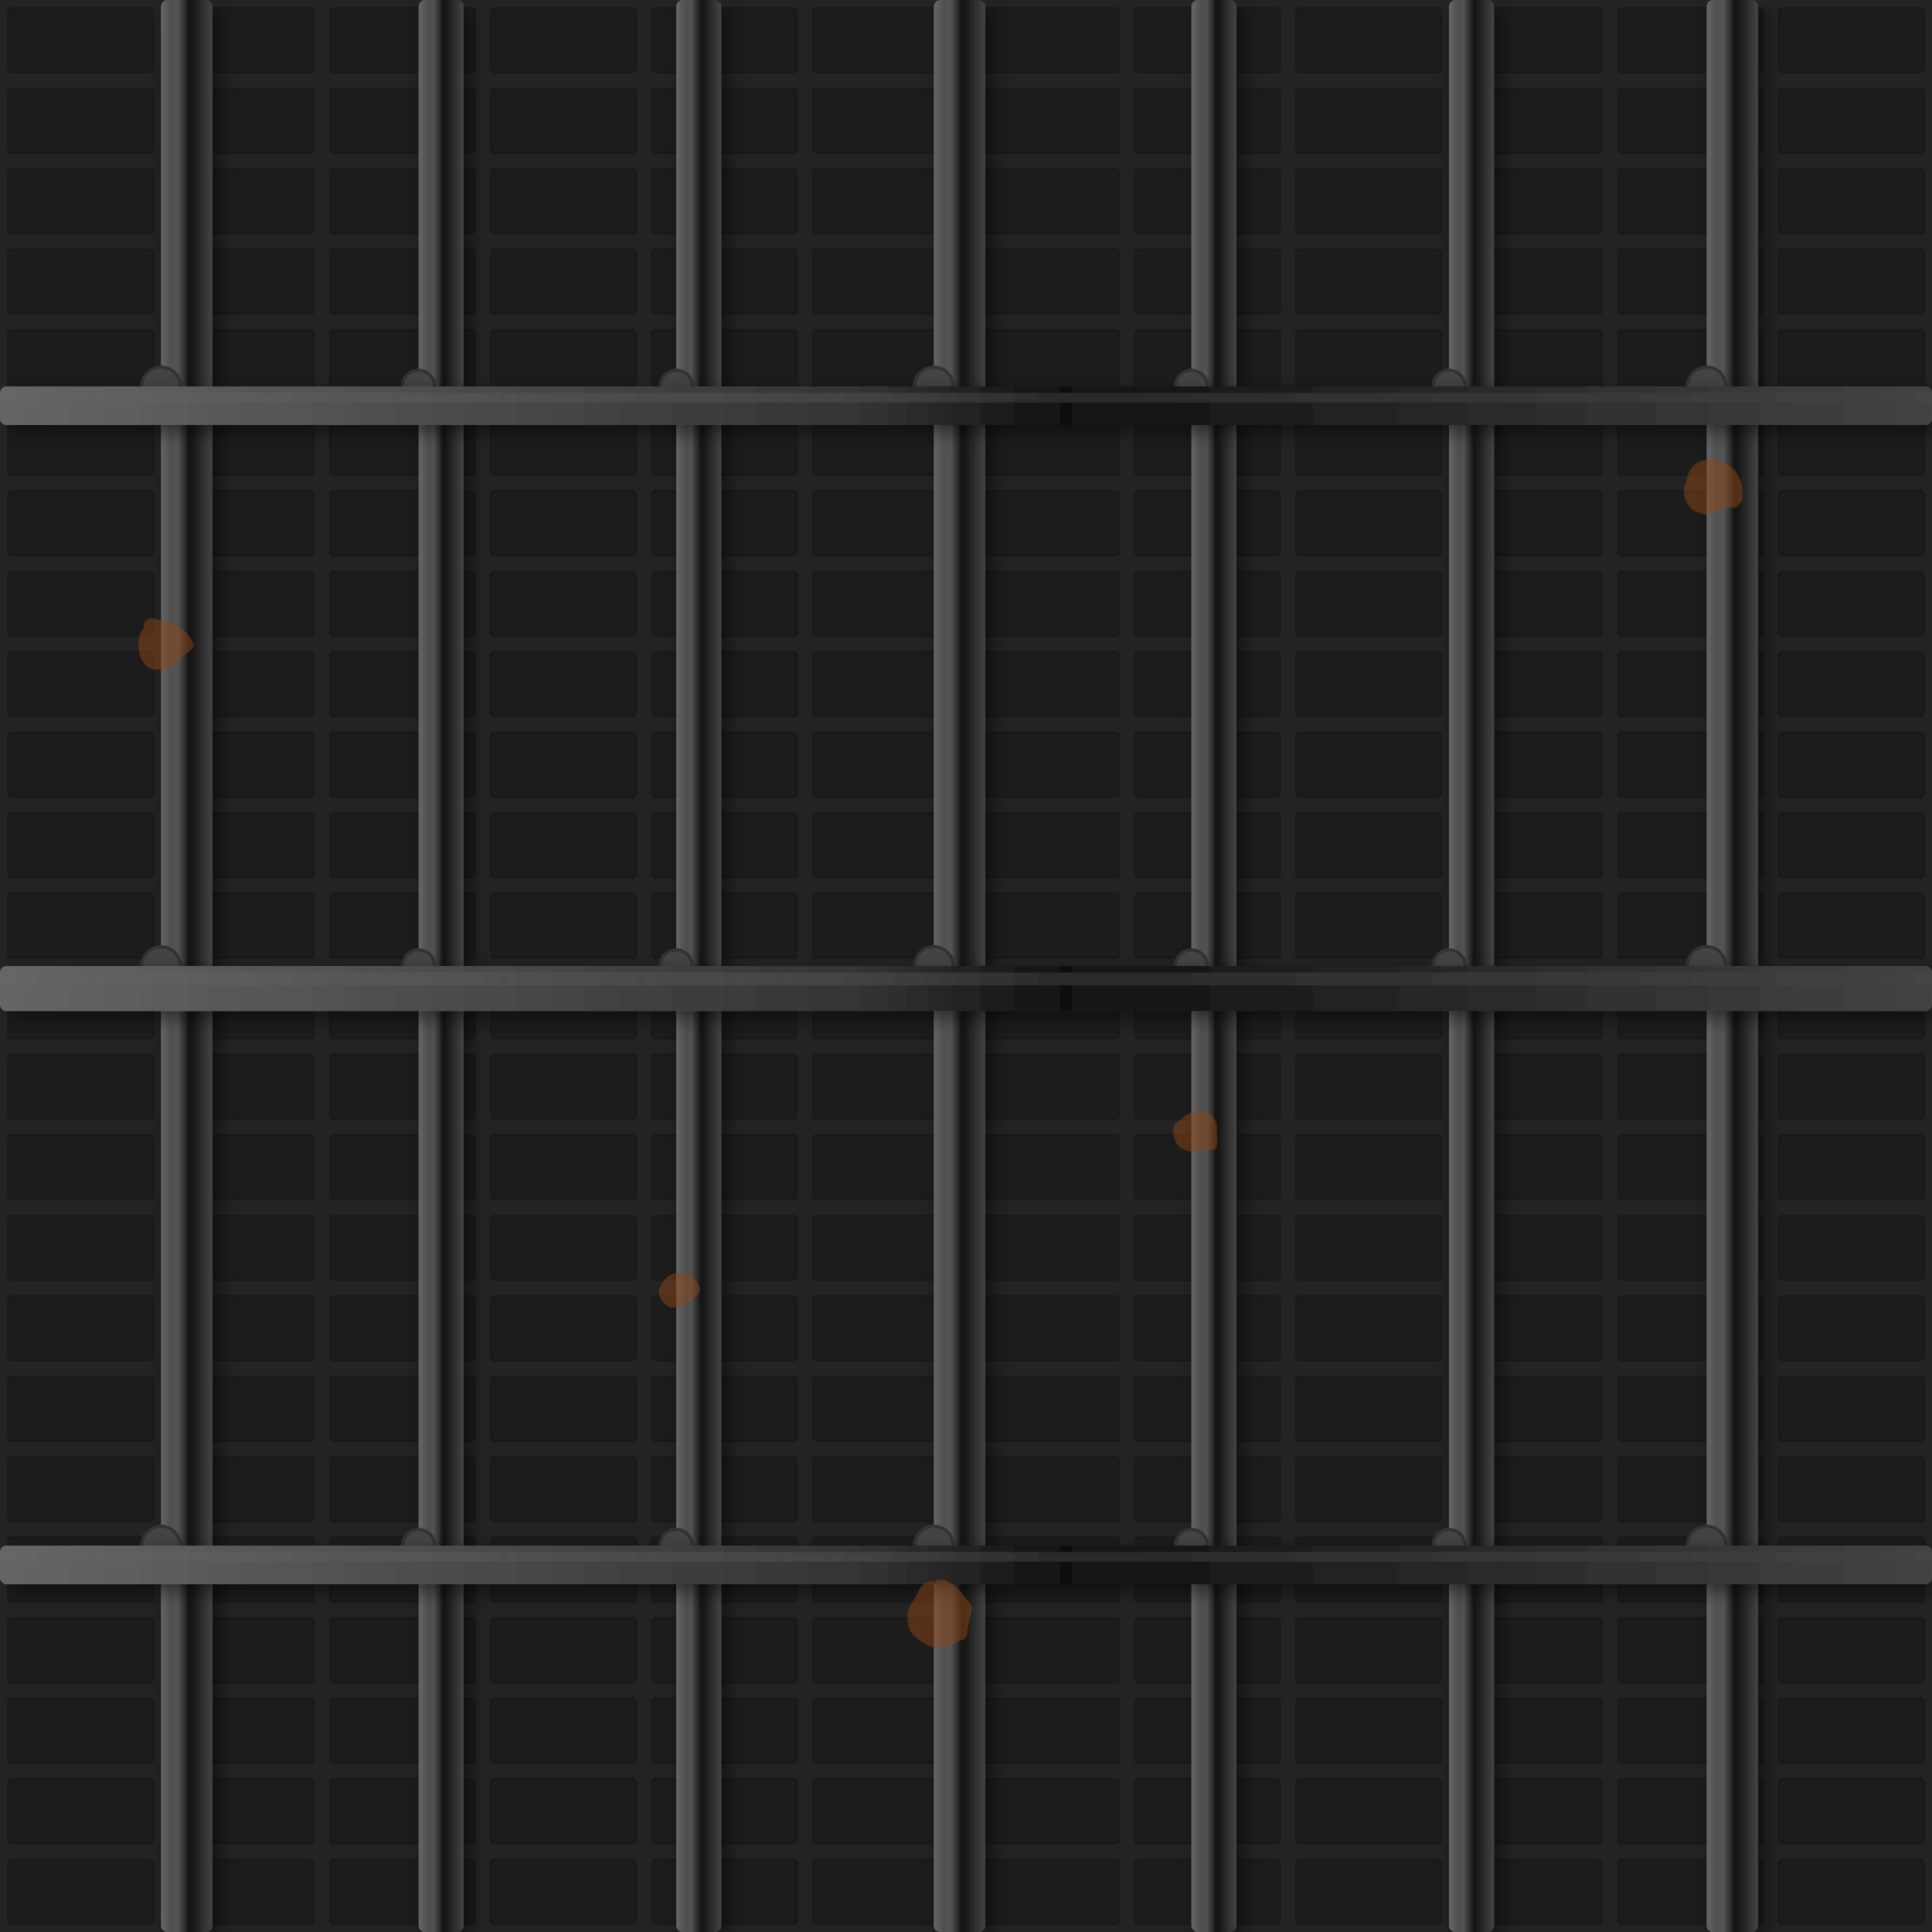
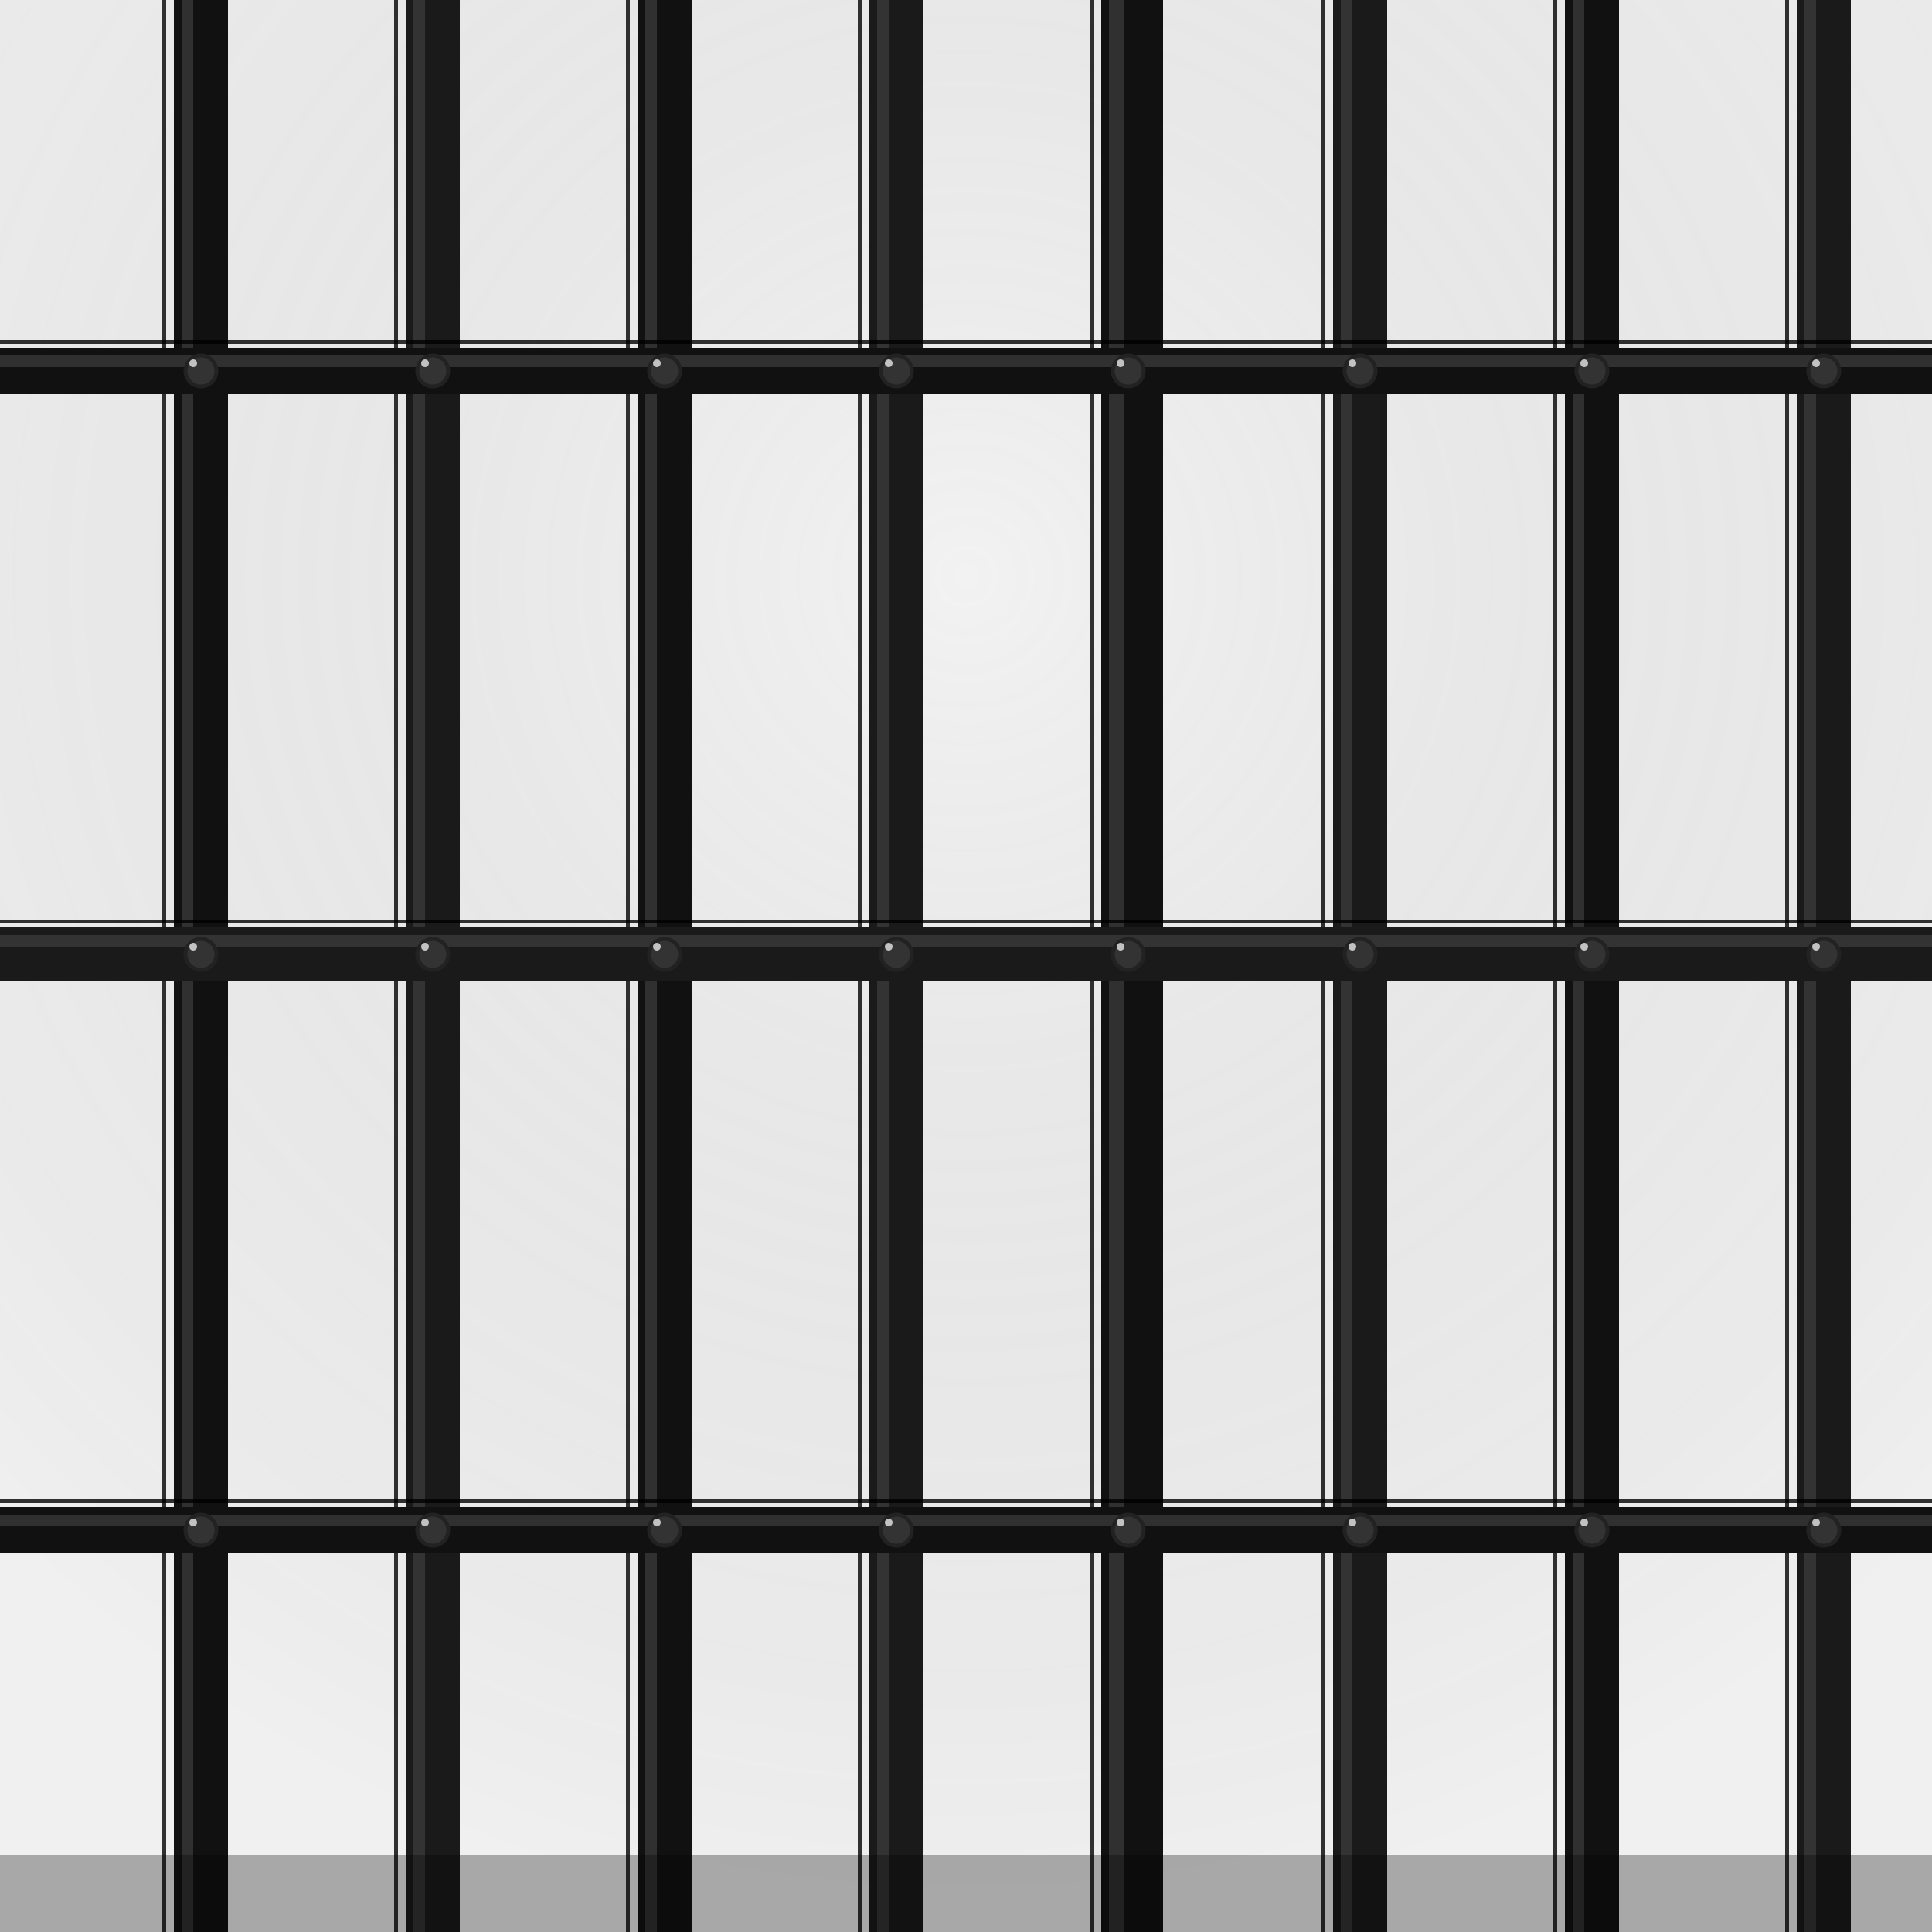
- <svg xmlns="http://www.w3.org/2000/svg" viewBox="0 0 600 600">
+ <svg xmlns="http://www.w3.org/2000/svg" viewBox="0 0 500 500">
  <defs>
-     <pattern id="wallPattern" patternUnits="userSpaceOnUse" width="100" height="50" patternTransform="scale(0.5)">
-       <rect width="100" height="50" fill="#232323" />
-       <rect width="90" height="40" x="5" y="5" rx="2" ry="2" fill="#1c1c1c" stroke="#181818" stroke-width="1" />
-     </pattern>
-     <linearGradient id="metalBar" x1="0%" y1="0%" x2="100%" y2="0%">
-       <stop offset="0%" stop-color="#666666" />
-       <stop offset="45%" stop-color="#333333" />
-       <stop offset="55%" stop-color="#111111" />
-       <stop offset="100%" stop-color="#444444" />
-     </linearGradient>
-     <linearGradient id="barHighlight" x1="0%" y1="0%" x2="100%" y2="0%">
-       <stop offset="0%" stop-color="rgba(255,255,255,0)" />
-       <stop offset="45%" stop-color="rgba(255,255,255,0.15)" />
-       <stop offset="55%" stop-color="rgba(255,255,255,0.2)" />
-       <stop offset="100%" stop-color="rgba(255,255,255,0)" />
-     </linearGradient>
-     <filter id="barShadow" x="-20%" y="-20%" width="140%" height="140%">
-       <feGaussianBlur in="SourceAlpha" stdDeviation="3" />
-       <feOffset dx="2" dy="2" result="offsetblur" />
-       <feComponentTransfer>
-         <feFuncA type="linear" slope="0.5" />
-       </feComponentTransfer>
-       <feMerge>
-         <feMergeNode />
-         <feMergeNode in="SourceGraphic" />
-       </feMerge>
-     </filter>
-     <filter id="rustEffect">
-       <feTurbulence baseFrequency="0.05" numOctaves="2" seed="5" />
-       <feDisplacementMap in="SourceGraphic" scale="5" />
-     </filter>
+     <radialGradient id="lightGlow" cx="50%" cy="30%" r="70%" fx="50%" fy="30%">
+       <stop offset="0%" stop-color="rgba(255,255,255,0.15)" />
+       <stop offset="100%" stop-color="rgba(0,0,0,0)" />
+     </radialGradient>
  </defs>
-   <rect width="600" height="600" fill="url(#wallPattern)" />
-   <g filter="url(#barShadow)">
-     <rect x="50" y="0" width="16" height="600" fill="url(#metalBar)" rx="2" />
-     <rect x="53" y="0" width="4" height="600" fill="url(#barHighlight)" opacity="0.5" />
-     <rect x="130" y="0" width="14" height="600" fill="url(#metalBar)" rx="2" />
-     <rect x="133" y="0" width="3" height="600" fill="url(#barHighlight)" opacity="0.5" />
-     <rect x="210" y="0" width="14" height="600" fill="url(#metalBar)" rx="2" />
-     <rect x="213" y="0" width="3" height="600" fill="url(#barHighlight)" opacity="0.5" />
-     <rect x="290" y="0" width="16" height="600" fill="url(#metalBar)" rx="2" />
-     <rect x="293" y="0" width="4" height="600" fill="url(#barHighlight)" opacity="0.5" />
-     <rect x="370" y="0" width="14" height="600" fill="url(#metalBar)" rx="2" />
-     <rect x="373" y="0" width="3" height="600" fill="url(#barHighlight)" opacity="0.5" />
-     <rect x="450" y="0" width="14" height="600" fill="url(#metalBar)" rx="2" />
-     <rect x="453" y="0" width="3" height="600" fill="url(#barHighlight)" opacity="0.5" />
-     <rect x="530" y="0" width="16" height="600" fill="url(#metalBar)" rx="2" />
-     <rect x="533" y="0" width="4" height="600" fill="url(#barHighlight)" opacity="0.5" />
+   <rect x="0" y="0" width="500" height="500" fill="url(#lightGlow)" />
+   <g>
+     <rect x="45" y="0" width="14" height="500" fill="#111111" />
+     <rect x="47" y="0" width="3" height="500" fill="#444444" opacity="0.6" />
+     <rect x="42" y="0" width="1" height="500" fill="#000000" opacity="0.8" />
+     <rect x="105" y="0" width="14" height="500" fill="#1a1a1a" />
+     <rect x="107" y="0" width="3" height="500" fill="#444444" opacity="0.6" />
+     <rect x="102" y="0" width="1" height="500" fill="#000000" opacity="0.8" />
+     <rect x="165" y="0" width="14" height="500" fill="#111111" />
+     <rect x="167" y="0" width="3" height="500" fill="#444444" opacity="0.6" />
+     <rect x="162" y="0" width="1" height="500" fill="#000000" opacity="0.8" />
+     <rect x="225" y="0" width="14" height="500" fill="#1a1a1a" />
+     <rect x="227" y="0" width="3" height="500" fill="#444444" opacity="0.6" />
+     <rect x="222" y="0" width="1" height="500" fill="#000000" opacity="0.8" />
+     <rect x="285" y="0" width="16" height="500" fill="#111111" />
+     <rect x="287" y="0" width="4" height="500" fill="#444444" opacity="0.6" />
+     <rect x="282" y="0" width="1" height="500" fill="#000000" opacity="0.8" />
+     <rect x="345" y="0" width="14" height="500" fill="#1a1a1a" />
+     <rect x="347" y="0" width="3" height="500" fill="#444444" opacity="0.6" />
+     <rect x="342" y="0" width="1" height="500" fill="#000000" opacity="0.8" />
+     <rect x="405" y="0" width="14" height="500" fill="#111111" />
+     <rect x="407" y="0" width="3" height="500" fill="#444444" opacity="0.6" />
+     <rect x="402" y="0" width="1" height="500" fill="#000000" opacity="0.8" />
+     <rect x="465" y="0" width="14" height="500" fill="#1a1a1a" />
+     <rect x="467" y="0" width="3" height="500" fill="#444444" opacity="0.6" />
+     <rect x="462" y="0" width="1" height="500" fill="#000000" opacity="0.8" />
  </g>
  <g>
-     <circle cx="50" cy="120" r="6" fill="#444" stroke="#333" stroke-width="1" />
-     <circle cx="130" cy="120" r="5" fill="#444" stroke="#333" stroke-width="1" />
-     <circle cx="210" cy="120" r="5" fill="#444" stroke="#333" stroke-width="1" />
-     <circle cx="290" cy="120" r="6" fill="#444" stroke="#333" stroke-width="1" />
-     <circle cx="370" cy="120" r="5" fill="#444" stroke="#333" stroke-width="1" />
-     <circle cx="450" cy="120" r="5" fill="#444" stroke="#333" stroke-width="1" />
-     <circle cx="530" cy="120" r="6" fill="#444" stroke="#333" stroke-width="1" />
-     <circle cx="50" cy="300" r="6" fill="#444" stroke="#333" stroke-width="1" />
-     <circle cx="130" cy="300" r="5" fill="#444" stroke="#333" stroke-width="1" />
-     <circle cx="210" cy="300" r="5" fill="#444" stroke="#333" stroke-width="1" />
-     <circle cx="290" cy="300" r="6" fill="#444" stroke="#333" stroke-width="1" />
-     <circle cx="370" cy="300" r="5" fill="#444" stroke="#333" stroke-width="1" />
-     <circle cx="450" cy="300" r="5" fill="#444" stroke="#333" stroke-width="1" />
-     <circle cx="530" cy="300" r="6" fill="#444" stroke="#333" stroke-width="1" />
-     <circle cx="50" cy="480" r="6" fill="#444" stroke="#333" stroke-width="1" />
-     <circle cx="130" cy="480" r="5" fill="#444" stroke="#333" stroke-width="1" />
-     <circle cx="210" cy="480" r="5" fill="#444" stroke="#333" stroke-width="1" />
-     <circle cx="290" cy="480" r="6" fill="#444" stroke="#333" stroke-width="1" />
-     <circle cx="370" cy="480" r="5" fill="#444" stroke="#333" stroke-width="1" />
-     <circle cx="450" cy="480" r="5" fill="#444" stroke="#333" stroke-width="1" />
-     <circle cx="530" cy="480" r="6" fill="#444" stroke="#333" stroke-width="1" />
+     <rect x="0" y="90" width="500" height="12" fill="#111111" />
+     <rect x="0" y="92" width="500" height="3" fill="#444444" opacity="0.6" />
+     <rect x="0" y="88" width="500" height="1" fill="#000000" opacity="0.8" />
+     <rect x="0" y="240" width="500" height="14" fill="#1a1a1a" />
+     <rect x="0" y="242" width="500" height="3" fill="#444444" opacity="0.6" />
+     <rect x="0" y="238" width="500" height="1" fill="#000000" opacity="0.8" />
+     <rect x="0" y="390" width="500" height="12" fill="#111111" />
+     <rect x="0" y="392" width="500" height="3" fill="#444444" opacity="0.6" />
+     <rect x="0" y="388" width="500" height="1" fill="#000000" opacity="0.8" />
  </g>
-   <g filter="url(#barShadow)">
-     <rect x="0" y="120" width="600" height="12" fill="url(#metalBar)" rx="2" />
-     <rect x="0" y="122" width="600" height="3" fill="url(#barHighlight)" opacity="0.5" />
-     <rect x="0" y="300" width="600" height="14" fill="url(#metalBar)" rx="2" />
-     <rect x="0" y="302" width="600" height="4" fill="url(#barHighlight)" opacity="0.5" />
-     <rect x="0" y="480" width="600" height="12" fill="url(#metalBar)" rx="2" />
-     <rect x="0" y="482" width="600" height="3" fill="url(#barHighlight)" opacity="0.5" />
+   <g fill="#333333" stroke="#222222" stroke-width="1">
+     <circle cx="52" cy="96" r="4" />
+     <circle cx="112" cy="96" r="4" />
+     <circle cx="172" cy="96" r="4" />
+     <circle cx="232" cy="96" r="4" />
+     <circle cx="292" cy="96" r="4" />
+     <circle cx="352" cy="96" r="4" />
+     <circle cx="412" cy="96" r="4" />
+     <circle cx="472" cy="96" r="4" />
+     <circle cx="52" cy="247" r="4" />
+     <circle cx="112" cy="247" r="4" />
+     <circle cx="172" cy="247" r="4" />
+     <circle cx="232" cy="247" r="4" />
+     <circle cx="292" cy="247" r="4" />
+     <circle cx="352" cy="247" r="4" />
+     <circle cx="412" cy="247" r="4" />
+     <circle cx="472" cy="247" r="4" />
+     <circle cx="52" cy="396" r="4" />
+     <circle cx="112" cy="396" r="4" />
+     <circle cx="172" cy="396" r="4" />
+     <circle cx="232" cy="396" r="4" />
+     <circle cx="292" cy="396" r="4" />
+     <circle cx="352" cy="396" r="4" />
+     <circle cx="412" cy="396" r="4" />
+     <circle cx="472" cy="396" r="4" />
  </g>
-   <g opacity="0.5" filter="url(#rustEffect)">
-     <circle cx="50" cy="200" r="8" fill="#8B4513" />
-     <circle cx="370" cy="350" r="7" fill="#8B4513" />
-     <circle cx="530" cy="150" r="9" fill="#8B4513" />
-     <circle cx="210" cy="400" r="6" fill="#8B4513" />
-     <circle cx="290" cy="500" r="10" fill="#8B4513" />
+   <g fill="#ffffff" opacity="0.7">
+     <circle cx="50" cy="94" r="1" />
+     <circle cx="110" cy="94" r="1" />
+     <circle cx="170" cy="94" r="1" />
+     <circle cx="230" cy="94" r="1" />
+     <circle cx="290" cy="94" r="1" />
+     <circle cx="350" cy="94" r="1" />
+     <circle cx="410" cy="94" r="1" />
+     <circle cx="470" cy="94" r="1" />
+     <circle cx="50" cy="245" r="1" />
+     <circle cx="110" cy="245" r="1" />
+     <circle cx="170" cy="245" r="1" />
+     <circle cx="230" cy="245" r="1" />
+     <circle cx="290" cy="245" r="1" />
+     <circle cx="350" cy="245" r="1" />
+     <circle cx="410" cy="245" r="1" />
+     <circle cx="470" cy="245" r="1" />
+     <circle cx="50" cy="394" r="1" />
+     <circle cx="110" cy="394" r="1" />
+     <circle cx="170" cy="394" r="1" />
+     <circle cx="230" cy="394" r="1" />
+     <circle cx="290" cy="394" r="1" />
+     <circle cx="350" cy="394" r="1" />
+     <circle cx="410" cy="394" r="1" />
+     <circle cx="470" cy="394" r="1" />
  </g>
-   <rect width="600" height="600" fill="url(#radialGradient)" style="mix-blend-mode: overlay;" opacity="0.2">
-     <animate attributeName="opacity" values="0.2;0.25;0.2" dur="5s" repeatCount="indefinite" />
-   </rect>
-   <rect x="0" y="0" width="600" height="600" fill="none" style="filter: drop-shadow(0px 0px 10px rgba(0,0,0,0.8));" />
+   <rect x="0" y="480" width="500" height="20" fill="#000000" opacity="0.3" />
</svg>
